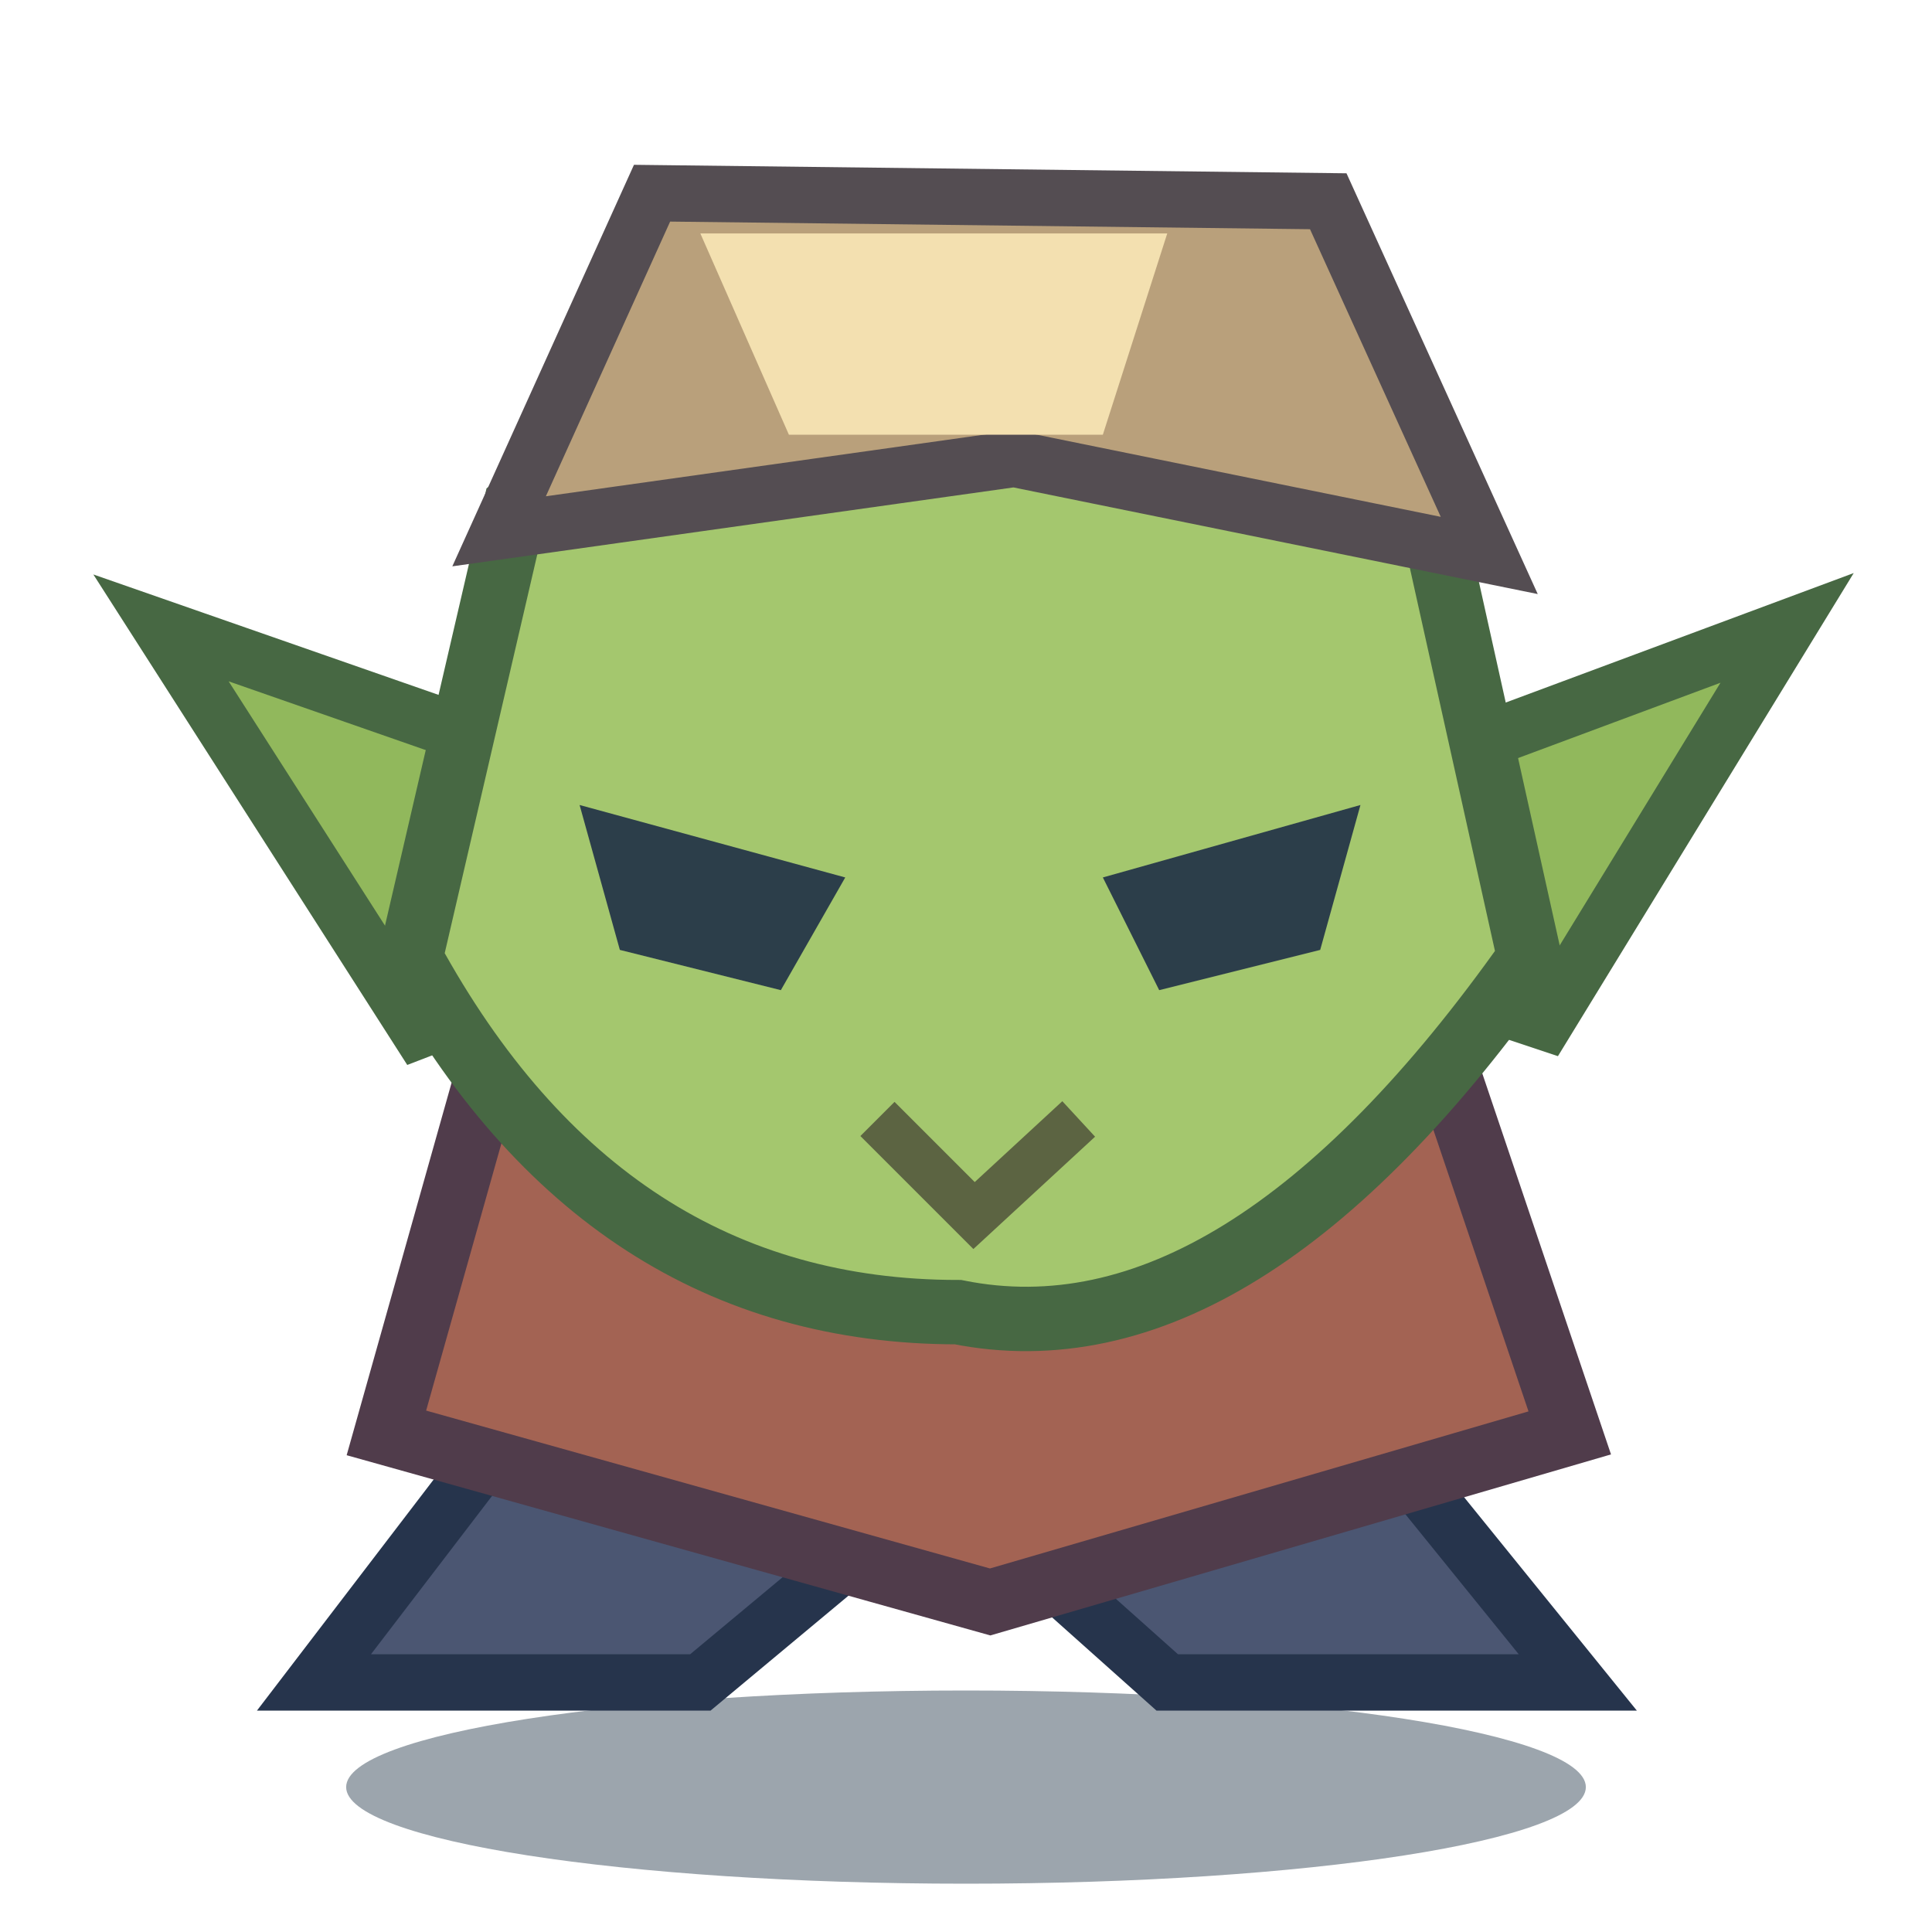
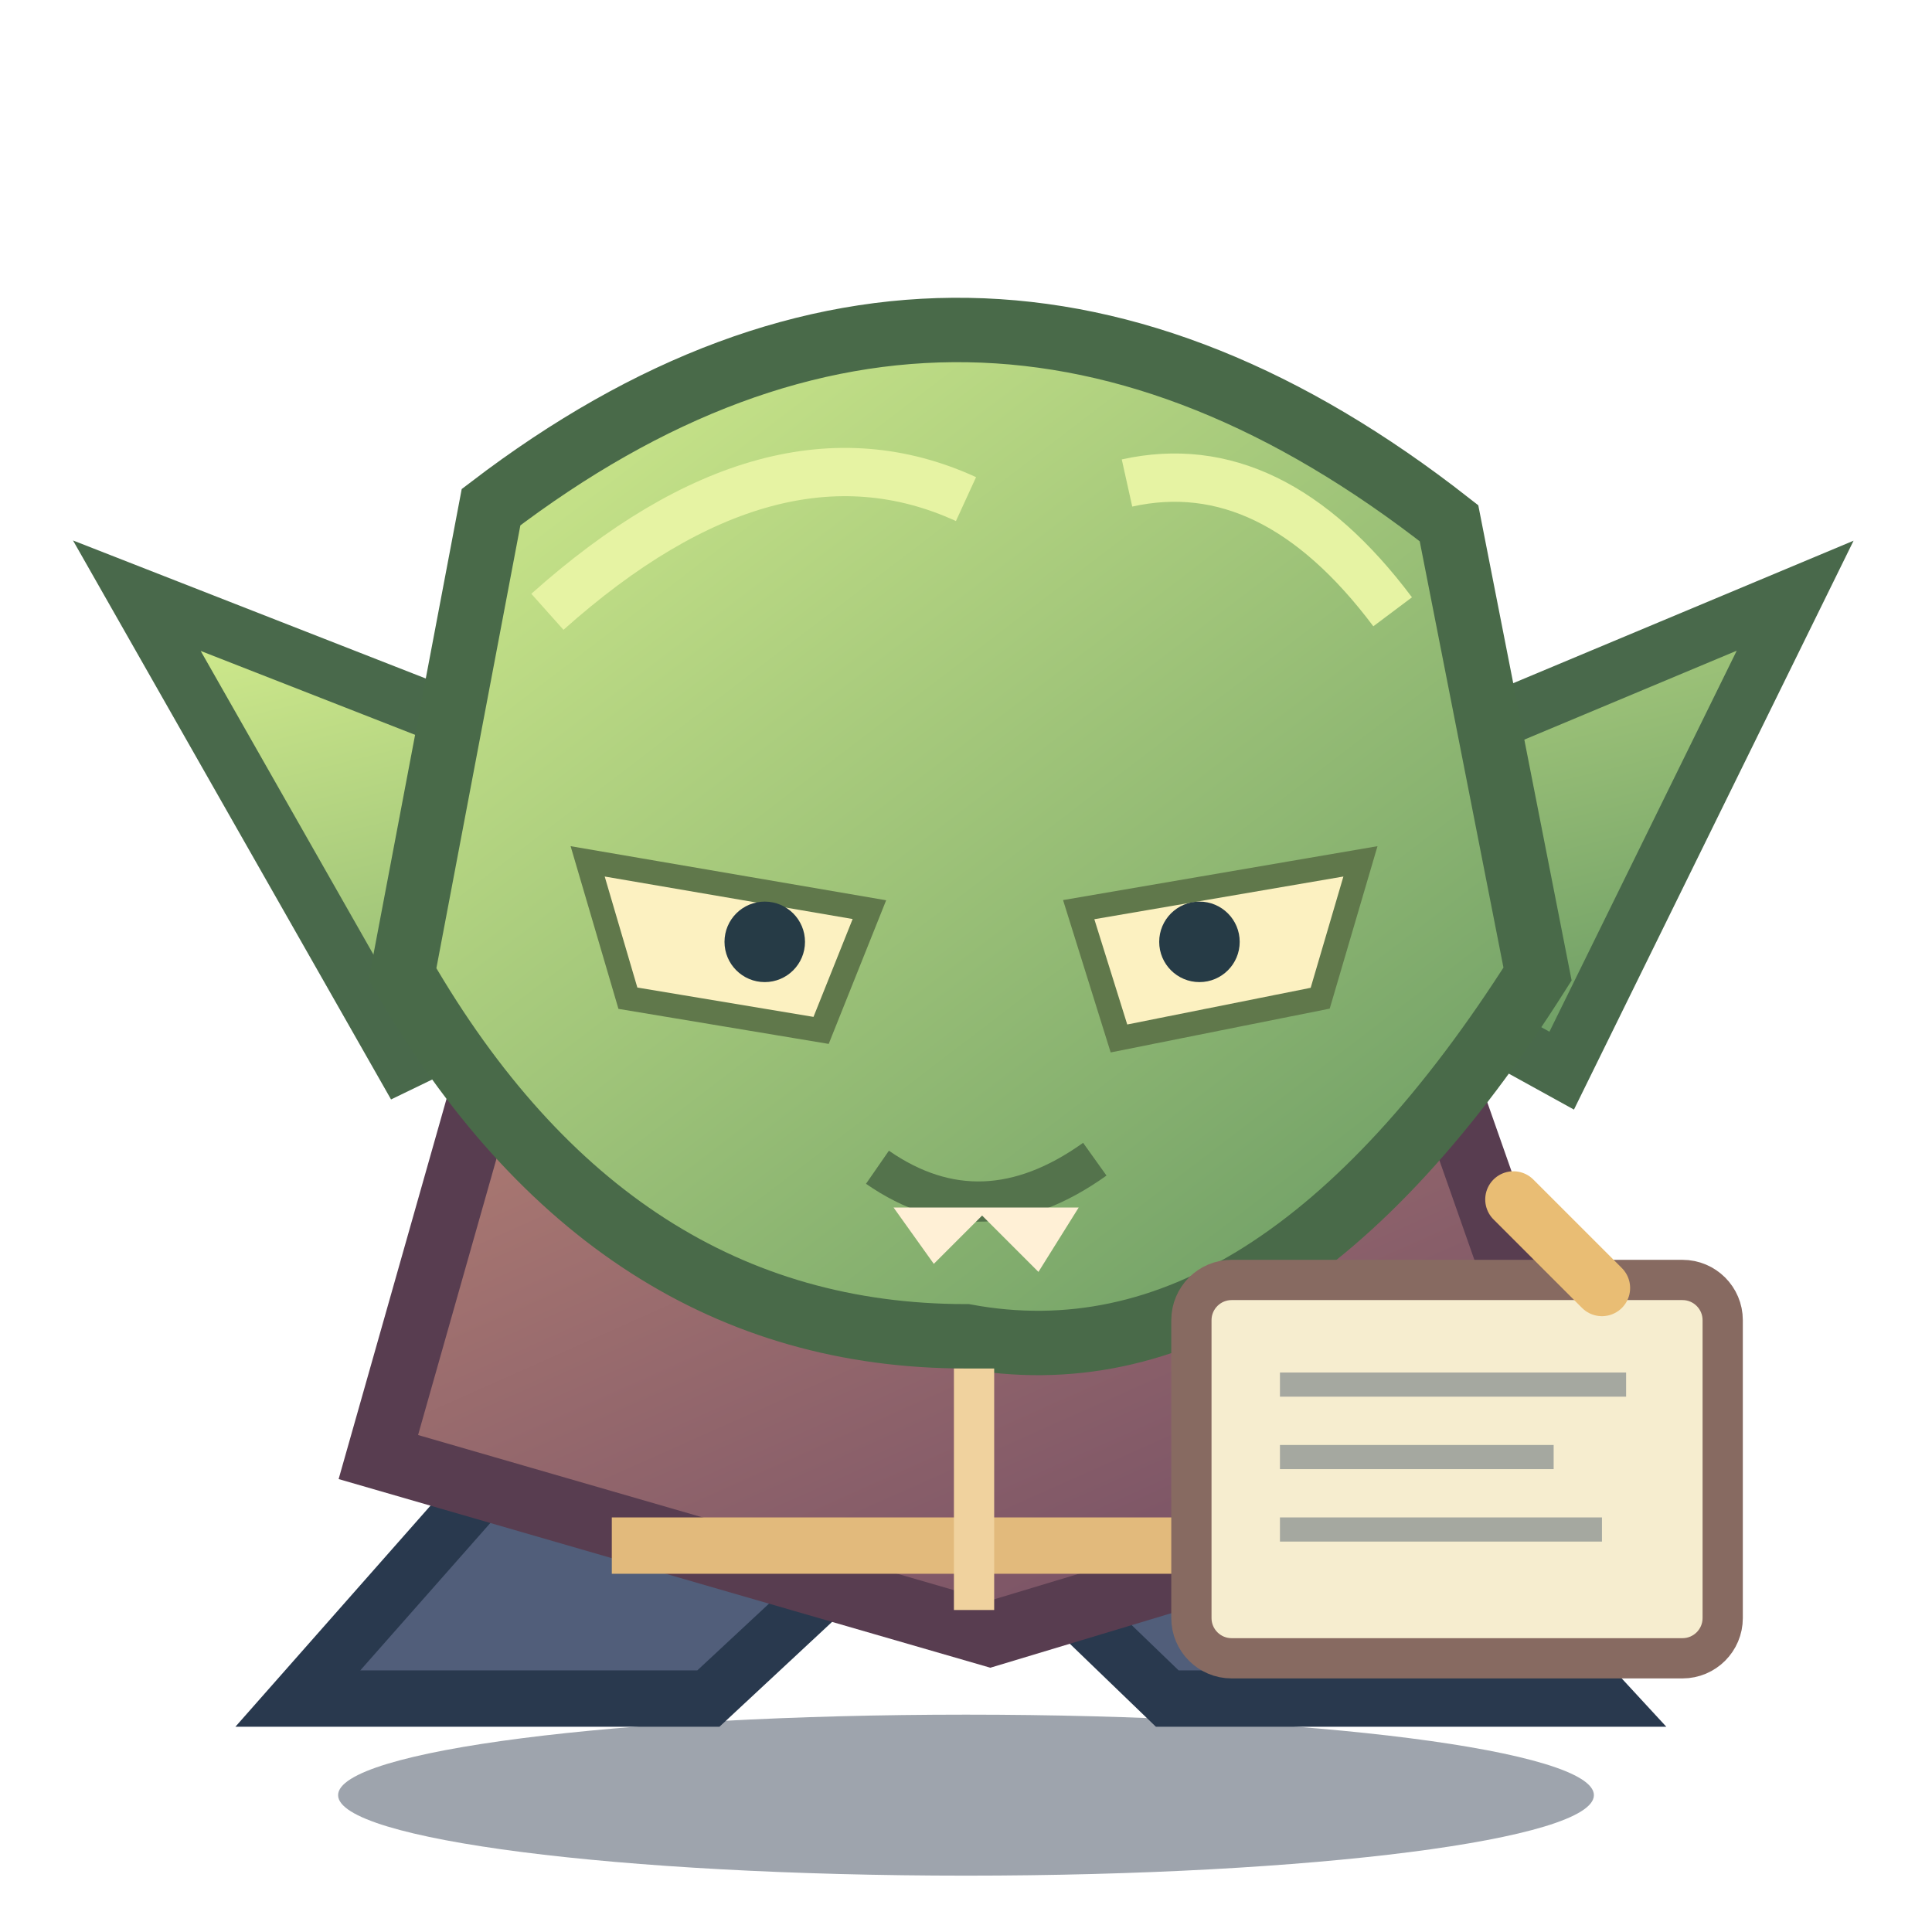
- <svg xmlns="http://www.w3.org/2000/svg" viewBox="0 0 240 240">
-   <ellipse cx="120" cy="222" rx="77" ry="12" fill="#081d31" opacity=".4" />
-   <path d="M65 175 39 209h48l30-25 28 25h51l-34-42" fill="#4b5672" stroke="#26344c" stroke-width="7" />
-   <path d="M68 107 48 178l75 21 72-21-25-74" fill="#a36353" stroke="#503c4b" stroke-width="8" />
-   <path d="M63 93 20 78 52 128 78 118M179 94l43-16-30 49-27-9" fill="#91b85c" stroke="#476843" stroke-width="7" />
-   <path d="M64 63Q119 22 178 65L190 119Q154 170 119 163Q75 163 51 119Z" fill="#a4c76e" stroke="#476843" stroke-width="8" />
-   <path d="M72 100 105 109 97 123 77 118M137 109l32-9-5 18-20 5" fill="#2c3e4a" />
-   <path d="M109 139l12 12 13-12" fill="none" stroke="#5c6442" stroke-width="6" />
-   <path d="M62 66 81 24l84 1 20 44-59-12Z" fill="#b9a07b" stroke="#544d52" stroke-width="7" />
-   <path d="M87 29h58l-8 25H98Z" fill="#f3e0b0" />
+ <svg xmlns="http://www.w3.org/2000/svg" viewBox="0 0 240 240" role="img" aria-label="辦公室哥布林">
+   <defs>
+     <linearGradient id="skin" x2=".85" y2="1">
+       <stop stop-color="#d5ee8e" />
+       <stop offset="1" stop-color="#6c9c65" />
+     </linearGradient>
+     <linearGradient id="shirt" x2=".7" y2="1">
+       <stop stop-color="#bd8776" />
+       <stop offset="1" stop-color="#765065" />
+     </linearGradient>
+   </defs>
+   <ellipse cx="120" cy="223" rx="78" ry="10" fill="#0c1c31" opacity=".4" />
+   <path d="M67 177 37 211h51l29-27 28 27h54l-36-39" fill="#515e7a" stroke="#29394e" stroke-width="7" />
+   <path d="M68 107 47 181l76 22 73-22-26-74" fill="url(#shirt)" stroke="#583d50" stroke-width="8" />
+   <path d="M63 92 17 74 50 132 81 117m99-25 43-18-29 59-29-16" fill="url(#skin)" stroke="#49694b" stroke-width="7" />
+   <path d="M61 63Q120 18 180 65L191 121Q158 173 120 166Q76 166 50 121Z" fill="url(#skin)" stroke="#496a49" stroke-width="8" />
+   <path d="M68 76Q96 51 120 62m20-2q18-4 33 16" stroke="#e6f3a3" stroke-width="6" fill="none" />
+   <path d="M73 107 108 113 102 128 78 124Zm61 6 35-6-5 17-25 5Z" fill="#fcf1c1" stroke="#60784b" stroke-width="3" />
+   <circle cx="95" cy="117" r="5" fill="#263b46" />
+   <circle cx="149" cy="117" r="5" fill="#263b46" />
+   <path d="M109 145q13 9 27-1" fill="none" stroke="#54734c" stroke-width="5" />
+   <path d="m111 150 5 7 6-6 7 7 5-8" fill="#fff0d6" />
+   <path d="M76 192h91" stroke="#e2ba7c" stroke-width="7" />
+   <path d="M121 170v30" stroke="#f0d29e" stroke-width="5" />
+   <rect x="148" y="159" width="66" height="47" rx="5" fill="#f6edcf" stroke="#876a61" stroke-width="5" />
+   <path d="M159 172h43m-43 9h34m-34 9h40" stroke="#a5a8a0" stroke-width="3" />
+   <path d="m188 149 11 11" stroke="#e9bd74" stroke-width="7" stroke-linecap="round" />
</svg>
